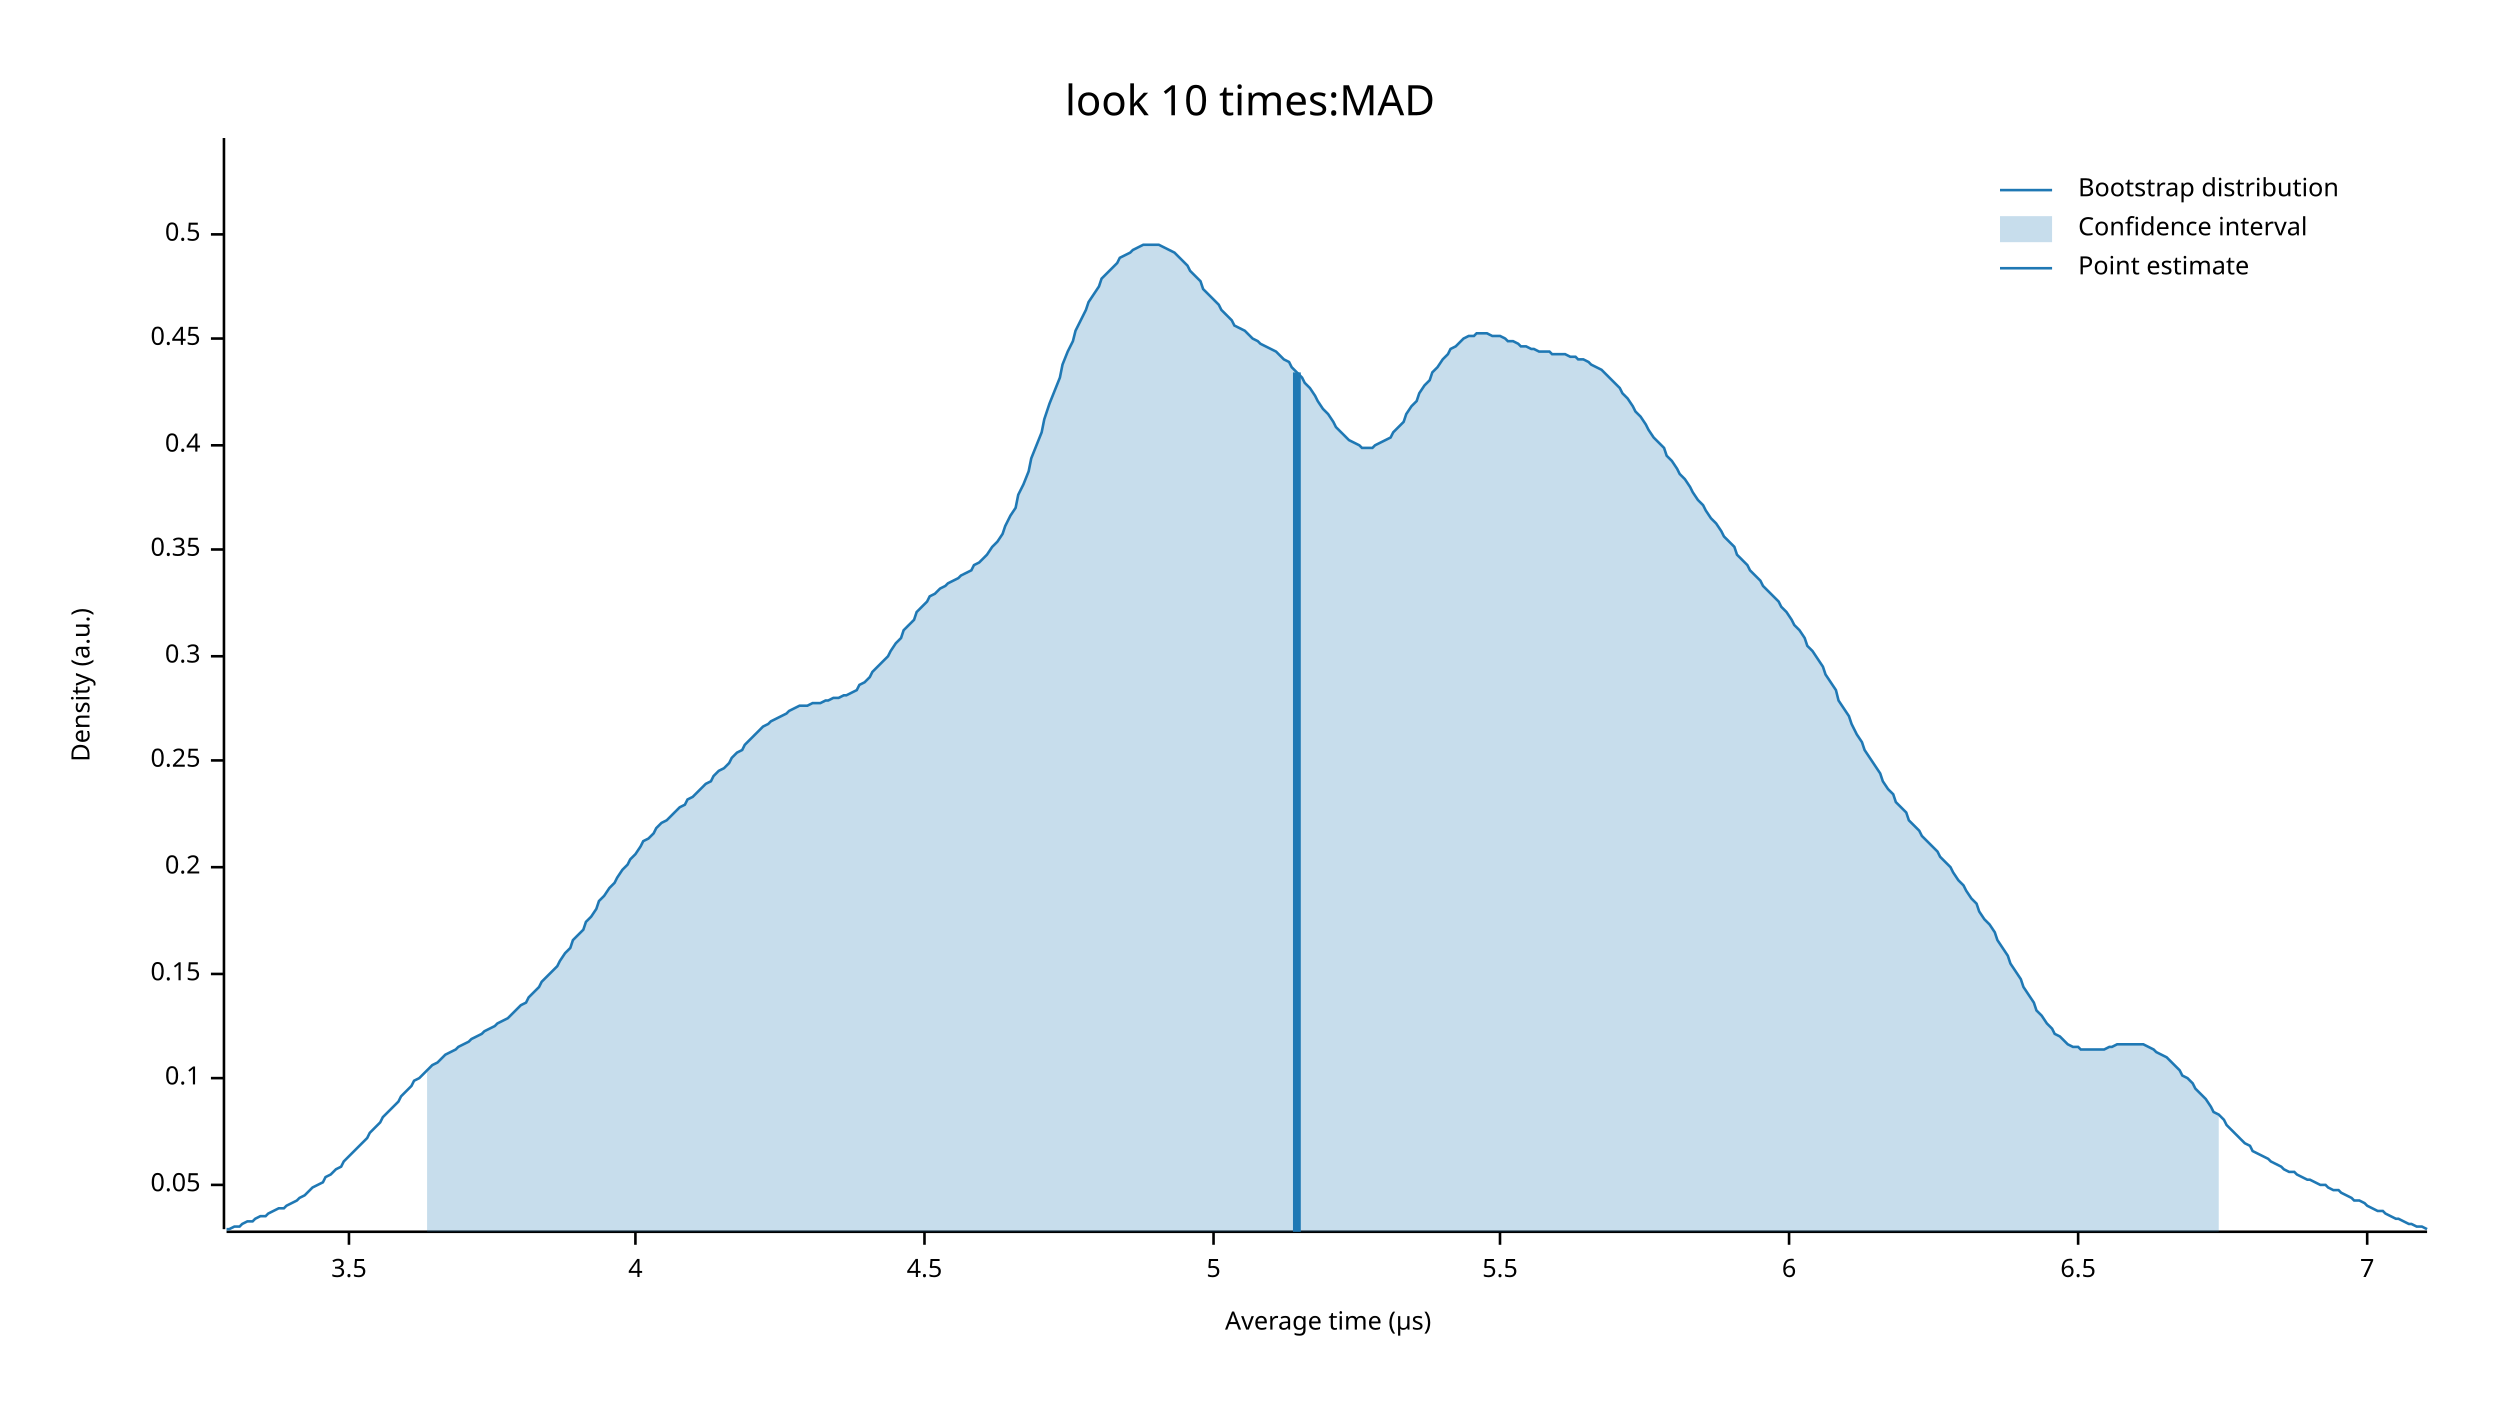
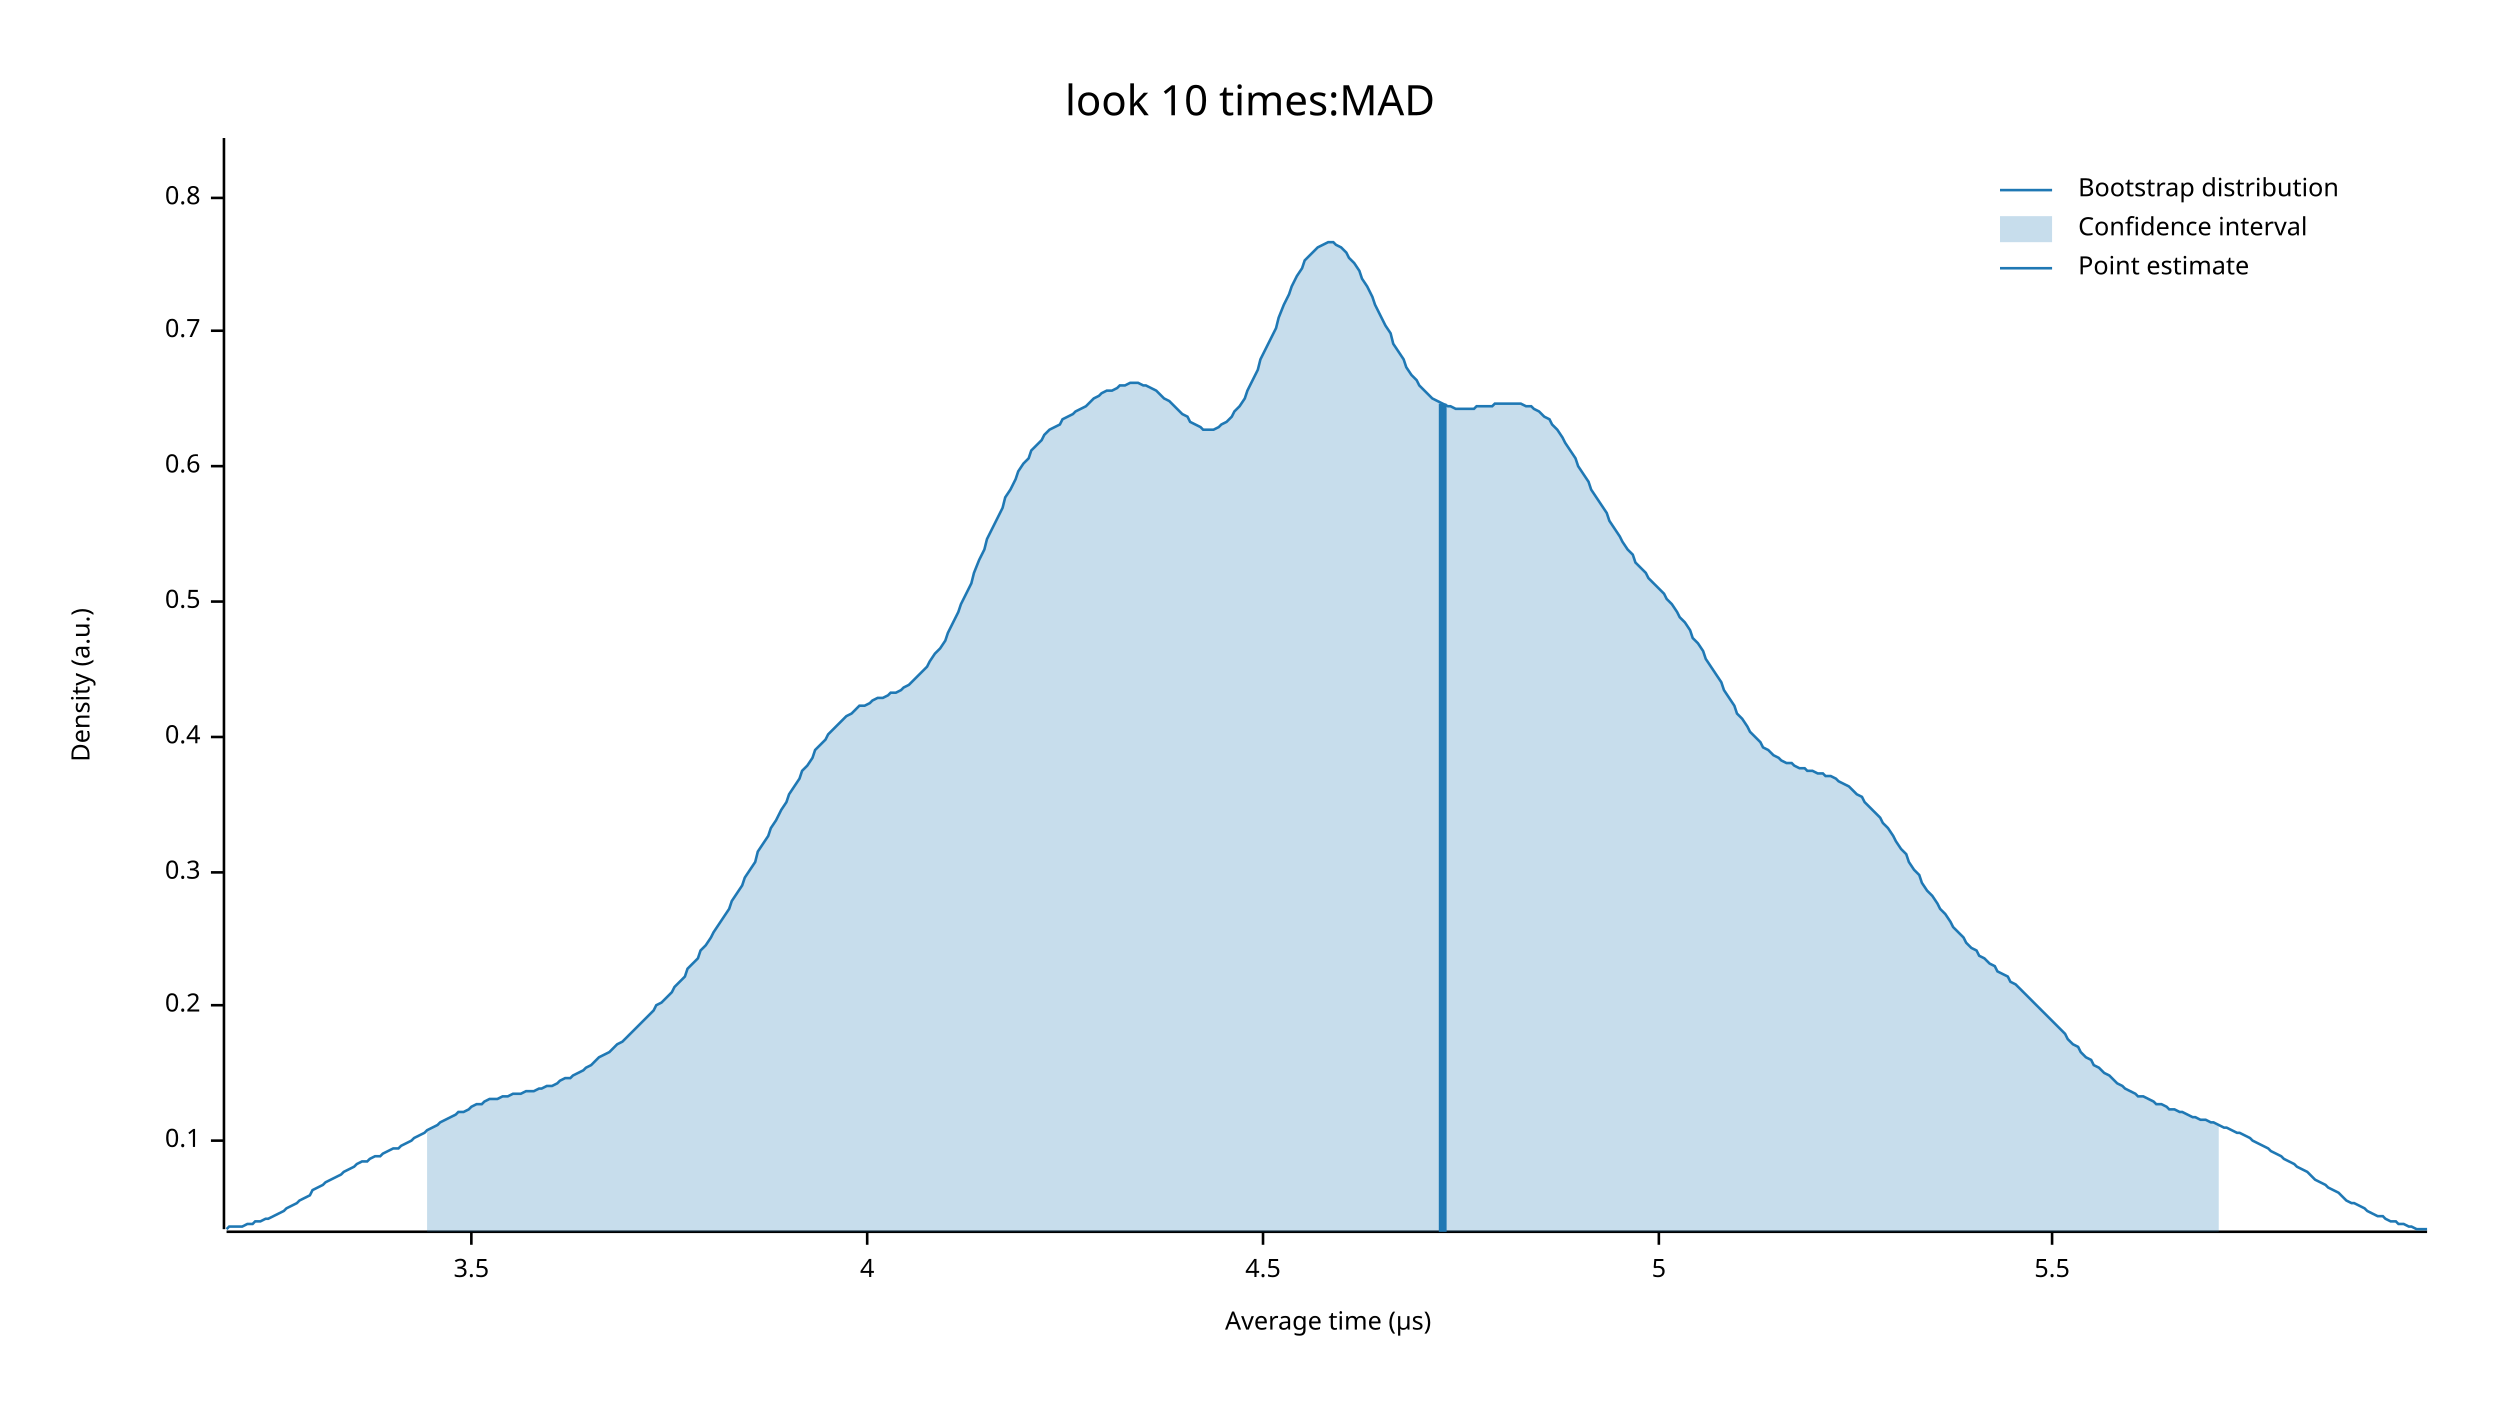
<svg xmlns="http://www.w3.org/2000/svg" width="960" height="540" viewBox="0 0 960 540">
  <text x="480" y="32" dy="0.76em" text-anchor="middle" font-family="sans-serif" font-size="16.129" opacity="1" fill="#000000">
look 10 times:MAD
</text>
  <text x="27" y="263" dy="0.76em" text-anchor="middle" font-family="sans-serif" font-size="9.677" opacity="1" fill="#000000" transform="rotate(270, 27, 263)">
Density (a.u.)
</text>
  <text x="510" y="513" dy="-0.5ex" text-anchor="middle" font-family="sans-serif" font-size="9.677" opacity="1" fill="#000000">
Average time (µs)
</text>
  <polyline fill="none" opacity="1" stroke="#000000" stroke-width="1" points="86,53 86,472 " />
-   <text x="77" y="455" dy="0.5ex" text-anchor="end" font-family="sans-serif" font-size="9.677" opacity="1" fill="#000000">
- 0.05
- </text>
-   <polyline fill="none" opacity="1" stroke="#000000" stroke-width="1" points="81,455 86,455 " />
-   <text x="77" y="414" dy="0.5ex" text-anchor="end" font-family="sans-serif" font-size="9.677" opacity="1" fill="#000000">
+   <text x="77" y="438" dy="0.5ex" text-anchor="end" font-family="sans-serif" font-size="9.677" opacity="1" fill="#000000">
0.1
</text>
-   <polyline fill="none" opacity="1" stroke="#000000" stroke-width="1" points="81,414 86,414 " />
-   <text x="77" y="374" dy="0.5ex" text-anchor="end" font-family="sans-serif" font-size="9.677" opacity="1" fill="#000000">
- 0.15
- </text>
-   <polyline fill="none" opacity="1" stroke="#000000" stroke-width="1" points="81,374 86,374 " />
-   <text x="77" y="333" dy="0.5ex" text-anchor="end" font-family="sans-serif" font-size="9.677" opacity="1" fill="#000000">
+   <polyline fill="none" opacity="1" stroke="#000000" stroke-width="1" points="81,438 86,438 " />
+   <text x="77" y="386" dy="0.5ex" text-anchor="end" font-family="sans-serif" font-size="9.677" opacity="1" fill="#000000">
0.2
</text>
-   <polyline fill="none" opacity="1" stroke="#000000" stroke-width="1" points="81,333 86,333 " />
-   <text x="77" y="292" dy="0.5ex" text-anchor="end" font-family="sans-serif" font-size="9.677" opacity="1" fill="#000000">
- 0.25
- </text>
-   <polyline fill="none" opacity="1" stroke="#000000" stroke-width="1" points="81,292 86,292 " />
-   <text x="77" y="252" dy="0.5ex" text-anchor="end" font-family="sans-serif" font-size="9.677" opacity="1" fill="#000000">
+   <polyline fill="none" opacity="1" stroke="#000000" stroke-width="1" points="81,386 86,386 " />
+   <text x="77" y="335" dy="0.5ex" text-anchor="end" font-family="sans-serif" font-size="9.677" opacity="1" fill="#000000">
0.3
</text>
-   <polyline fill="none" opacity="1" stroke="#000000" stroke-width="1" points="81,252 86,252 " />
-   <text x="77" y="211" dy="0.5ex" text-anchor="end" font-family="sans-serif" font-size="9.677" opacity="1" fill="#000000">
- 0.35
- </text>
-   <polyline fill="none" opacity="1" stroke="#000000" stroke-width="1" points="81,211 86,211 " />
-   <text x="77" y="171" dy="0.5ex" text-anchor="end" font-family="sans-serif" font-size="9.677" opacity="1" fill="#000000">
+   <polyline fill="none" opacity="1" stroke="#000000" stroke-width="1" points="81,335 86,335 " />
+   <text x="77" y="283" dy="0.5ex" text-anchor="end" font-family="sans-serif" font-size="9.677" opacity="1" fill="#000000">
0.4
</text>
-   <polyline fill="none" opacity="1" stroke="#000000" stroke-width="1" points="81,171 86,171 " />
-   <text x="77" y="130" dy="0.5ex" text-anchor="end" font-family="sans-serif" font-size="9.677" opacity="1" fill="#000000">
- 0.45
- </text>
-   <polyline fill="none" opacity="1" stroke="#000000" stroke-width="1" points="81,130 86,130 " />
-   <text x="77" y="90" dy="0.5ex" text-anchor="end" font-family="sans-serif" font-size="9.677" opacity="1" fill="#000000">
+   <polyline fill="none" opacity="1" stroke="#000000" stroke-width="1" points="81,283 86,283 " />
+   <text x="77" y="231" dy="0.5ex" text-anchor="end" font-family="sans-serif" font-size="9.677" opacity="1" fill="#000000">
0.5
</text>
-   <polyline fill="none" opacity="1" stroke="#000000" stroke-width="1" points="81,90 86,90 " />
+   <polyline fill="none" opacity="1" stroke="#000000" stroke-width="1" points="81,231 86,231 " />
+   <text x="77" y="179" dy="0.5ex" text-anchor="end" font-family="sans-serif" font-size="9.677" opacity="1" fill="#000000">
+ 0.6
+ </text>
+   <polyline fill="none" opacity="1" stroke="#000000" stroke-width="1" points="81,179 86,179 " />
+   <text x="77" y="127" dy="0.5ex" text-anchor="end" font-family="sans-serif" font-size="9.677" opacity="1" fill="#000000">
+ 0.7
+ </text>
+   <polyline fill="none" opacity="1" stroke="#000000" stroke-width="1" points="81,127 86,127 " />
+   <text x="77" y="76" dy="0.5ex" text-anchor="end" font-family="sans-serif" font-size="9.677" opacity="1" fill="#000000">
+ 0.8
+ </text>
+   <polyline fill="none" opacity="1" stroke="#000000" stroke-width="1" points="81,76 86,76 " />
  <polyline fill="none" opacity="1" stroke="#000000" stroke-width="1" points="87,473 932,473 " />
-   <text x="134" y="483" dy="0.76em" text-anchor="middle" font-family="sans-serif" font-size="9.677" opacity="1" fill="#000000">
+   <text x="181" y="483" dy="0.76em" text-anchor="middle" font-family="sans-serif" font-size="9.677" opacity="1" fill="#000000">
3.5
</text>
-   <polyline fill="none" opacity="1" stroke="#000000" stroke-width="1" points="134,473 134,478 " />
-   <text x="244" y="483" dy="0.76em" text-anchor="middle" font-family="sans-serif" font-size="9.677" opacity="1" fill="#000000">
+   <polyline fill="none" opacity="1" stroke="#000000" stroke-width="1" points="181,473 181,478 " />
+   <text x="333" y="483" dy="0.76em" text-anchor="middle" font-family="sans-serif" font-size="9.677" opacity="1" fill="#000000">
4
</text>
-   <polyline fill="none" opacity="1" stroke="#000000" stroke-width="1" points="244,473 244,478 " />
-   <text x="355" y="483" dy="0.76em" text-anchor="middle" font-family="sans-serif" font-size="9.677" opacity="1" fill="#000000">
+   <polyline fill="none" opacity="1" stroke="#000000" stroke-width="1" points="333,473 333,478 " />
+   <text x="485" y="483" dy="0.76em" text-anchor="middle" font-family="sans-serif" font-size="9.677" opacity="1" fill="#000000">
4.5
</text>
-   <polyline fill="none" opacity="1" stroke="#000000" stroke-width="1" points="355,473 355,478 " />
-   <text x="466" y="483" dy="0.76em" text-anchor="middle" font-family="sans-serif" font-size="9.677" opacity="1" fill="#000000">
+   <polyline fill="none" opacity="1" stroke="#000000" stroke-width="1" points="485,473 485,478 " />
+   <text x="637" y="483" dy="0.76em" text-anchor="middle" font-family="sans-serif" font-size="9.677" opacity="1" fill="#000000">
5
</text>
-   <polyline fill="none" opacity="1" stroke="#000000" stroke-width="1" points="466,473 466,478 " />
-   <text x="576" y="483" dy="0.76em" text-anchor="middle" font-family="sans-serif" font-size="9.677" opacity="1" fill="#000000">
+   <polyline fill="none" opacity="1" stroke="#000000" stroke-width="1" points="637,473 637,478 " />
+   <text x="788" y="483" dy="0.76em" text-anchor="middle" font-family="sans-serif" font-size="9.677" opacity="1" fill="#000000">
5.5
</text>
-   <polyline fill="none" opacity="1" stroke="#000000" stroke-width="1" points="576,473 576,478 " />
-   <text x="687" y="483" dy="0.76em" text-anchor="middle" font-family="sans-serif" font-size="9.677" opacity="1" fill="#000000">
- 6
- </text>
-   <polyline fill="none" opacity="1" stroke="#000000" stroke-width="1" points="687,473 687,478 " />
-   <text x="798" y="483" dy="0.76em" text-anchor="middle" font-family="sans-serif" font-size="9.677" opacity="1" fill="#000000">
- 6.5
- </text>
-   <polyline fill="none" opacity="1" stroke="#000000" stroke-width="1" points="798,473 798,478 " />
-   <text x="909" y="483" dy="0.76em" text-anchor="middle" font-family="sans-serif" font-size="9.677" opacity="1" fill="#000000">
- 7
- </text>
-   <polyline fill="none" opacity="1" stroke="#000000" stroke-width="1" points="909,473 909,478 " />
-   <polyline fill="none" opacity="1" stroke="#1F78B4" stroke-width="1" points="87,472 88,472 90,471 92,471 93,470 95,469 97,469 98,468 100,467 102,467 103,466 105,465 107,464 109,464 110,463 112,462 114,461 115,460 117,459 119,457 120,456 122,455 124,454 125,452 127,451 129,449 131,448 132,446 134,444 136,442 137,441 139,439 141,437 142,435 144,433 146,431 147,429 149,427 151,425 153,423 154,421 156,419 158,417 159,415 161,414 163,412 164,411 166,409 168,408 169,407 171,405 173,404 175,403 176,402 178,401 180,400 181,399 183,398 185,397 186,396 188,395 190,394 191,393 193,392 195,391 197,389 198,388 200,386 202,385 203,383 205,381 207,379 208,377 210,375 212,373 214,371 215,369 217,366 219,364 220,361 222,359 224,357 225,354 227,352 229,349 230,346 232,344 234,341 236,339 237,337 239,334 241,332 242,330 244,328 246,325 247,323 249,322 251,320 252,318 254,316 256,315 258,313 259,312 261,310 263,309 264,307 266,306 268,304 269,303 271,301 273,300 274,298 276,296 278,295 280,293 281,291 283,289 285,288 286,286 288,284 290,282 291,281 293,279 295,278 296,277 298,276 300,275 302,274 303,273 305,272 307,271 308,271 310,271 312,270 313,270 315,270 317,269 318,269 320,268 322,268 324,267 325,267 327,266 329,265 330,263 332,262 334,260 335,258 337,256 339,254 341,252 342,250 344,247 346,245 347,242 349,240 351,238 352,235 354,233 356,231 357,229 359,228 361,226 363,225 364,224 366,223 368,222 369,221 371,220 373,219 374,217 376,216 378,214 379,213 381,210 383,208 385,205 386,202 388,198 390,195 391,190 393,186 395,181 396,176 398,171 400,166 401,161 403,155 405,150 407,145 408,140 410,135 412,131 413,127 415,123 417,119 418,116 420,113 422,110 423,107 425,105 427,103 429,101 430,99 432,98 434,97 435,96 437,95 439,94 440,94 442,94 444,94 445,94 447,95 449,96 451,97 452,98 454,100 456,102 457,104 459,106 461,108 462,111 464,113 466,115 468,117 469,119 471,121 473,123 474,125 476,126 478,127 479,128 481,130 483,131 484,132 486,133 488,134 490,135 491,136 493,138 495,139 496,141 498,143 500,145 501,147 503,149 505,152 506,154 508,157 510,159 512,162 513,164 515,166 517,168 518,169 520,170 522,171 523,172 525,172 527,172 528,171 530,170 532,169 534,168 535,166 537,164 539,162 540,159 542,156 544,154 545,151 547,148 549,146 550,143 552,141 554,138 556,136 557,134 559,133 561,131 562,130 564,129 566,129 567,128 569,128 571,128 573,129 574,129 576,129 578,130 579,131 581,131 583,132 584,133 586,133 588,134 589,134 591,135 593,135 595,135 596,136 598,136 600,136 601,136 603,137 605,137 606,138 608,138 610,139 611,140 613,141 615,142 617,144 618,145 620,147 622,149 623,151 625,153 627,156 628,158 630,160 632,163 633,165 635,168 637,170 639,172 640,175 642,177 644,180 645,182 647,184 649,187 650,189 652,192 654,194 655,196 657,199 659,201 661,204 662,206 664,208 666,210 667,213 669,215 671,217 672,219 674,221 676,223 677,225 679,227 681,229 683,231 684,233 686,235 688,238 689,240 691,242 693,245 694,248 696,250 698,253 700,256 701,259 703,262 705,265 706,269 708,272 710,275 711,278 713,282 715,285 716,288 718,291 720,294 722,297 723,300 725,303 727,305 728,308 730,310 732,312 733,315 735,317 737,319 738,321 740,323 742,325 744,327 745,329 747,331 749,333 750,335 752,338 754,340 755,342 757,345 759,347 760,350 762,353 764,355 766,358 767,361 769,364 771,367 772,370 774,373 776,376 777,379 779,382 781,385 782,388 784,390 786,393 788,395 789,397 791,398 793,400 794,401 796,402 798,402 799,403 801,403 803,403 804,403 806,403 808,403 810,402 811,402 813,401 815,401 816,401 818,401 820,401 821,401 823,401 825,402 827,403 828,404 830,405 832,406 833,407 835,409 837,411 838,413 840,414 842,416 843,418 845,420 847,422 849,425 850,427 852,428 854,430 855,432 857,434 859,436 860,437 862,439 864,440 865,442 867,443 869,444 871,445 872,446 874,447 876,448 877,449 879,450 881,450 882,451 884,452 886,453 887,453 889,454 891,455 893,455 894,456 896,457 898,457 899,458 901,459 903,460 904,461 906,461 908,462 909,463 911,464 913,465 915,465 916,466 918,467 920,468 921,468 923,469 925,470 926,470 928,471 930,471 932,472 " />
-   <polygon opacity="0.25" fill="#1F78B4" points="164,411 166,409 168,408 169,407 171,405 173,404 175,403 176,402 178,401 180,400 181,399 183,398 185,397 186,396 188,395 190,394 191,393 193,392 195,391 197,389 198,388 200,386 202,385 203,383 205,381 207,379 208,377 210,375 212,373 214,371 215,369 217,366 219,364 220,361 222,359 224,357 225,354 227,352 229,349 230,346 232,344 234,341 236,339 237,337 239,334 241,332 242,330 244,328 246,325 247,323 249,322 251,320 252,318 254,316 256,315 258,313 259,312 261,310 263,309 264,307 266,306 268,304 269,303 271,301 273,300 274,298 276,296 278,295 280,293 281,291 283,289 285,288 286,286 288,284 290,282 291,281 293,279 295,278 296,277 298,276 300,275 302,274 303,273 305,272 307,271 308,271 310,271 312,270 313,270 315,270 317,269 318,269 320,268 322,268 324,267 325,267 327,266 329,265 330,263 332,262 334,260 335,258 337,256 339,254 341,252 342,250 344,247 346,245 347,242 349,240 351,238 352,235 354,233 356,231 357,229 359,228 361,226 363,225 364,224 366,223 368,222 369,221 371,220 373,219 374,217 376,216 378,214 379,213 381,210 383,208 385,205 386,202 388,198 390,195 391,190 393,186 395,181 396,176 398,171 400,166 401,161 403,155 405,150 407,145 408,140 410,135 412,131 413,127 415,123 417,119 418,116 420,113 422,110 423,107 425,105 427,103 429,101 430,99 432,98 434,97 435,96 437,95 439,94 440,94 442,94 444,94 445,94 447,95 449,96 451,97 452,98 454,100 456,102 457,104 459,106 461,108 462,111 464,113 466,115 468,117 469,119 471,121 473,123 474,125 476,126 478,127 479,128 481,130 483,131 484,132 486,133 488,134 490,135 491,136 493,138 495,139 496,141 498,143 500,145 501,147 503,149 505,152 506,154 508,157 510,159 512,162 513,164 515,166 517,168 518,169 520,170 522,171 523,172 525,172 527,172 528,171 530,170 532,169 534,168 535,166 537,164 539,162 540,159 542,156 544,154 545,151 547,148 549,146 550,143 552,141 554,138 556,136 557,134 559,133 561,131 562,130 564,129 566,129 567,128 569,128 571,128 573,129 574,129 576,129 578,130 579,131 581,131 583,132 584,133 586,133 588,134 589,134 591,135 593,135 595,135 596,136 598,136 600,136 601,136 603,137 605,137 606,138 608,138 610,139 611,140 613,141 615,142 617,144 618,145 620,147 622,149 623,151 625,153 627,156 628,158 630,160 632,163 633,165 635,168 637,170 639,172 640,175 642,177 644,180 645,182 647,184 649,187 650,189 652,192 654,194 655,196 657,199 659,201 661,204 662,206 664,208 666,210 667,213 669,215 671,217 672,219 674,221 676,223 677,225 679,227 681,229 683,231 684,233 686,235 688,238 689,240 691,242 693,245 694,248 696,250 698,253 700,256 701,259 703,262 705,265 706,269 708,272 710,275 711,278 713,282 715,285 716,288 718,291 720,294 722,297 723,300 725,303 727,305 728,308 730,310 732,312 733,315 735,317 737,319 738,321 740,323 742,325 744,327 745,329 747,331 749,333 750,335 752,338 754,340 755,342 757,345 759,347 760,350 762,353 764,355 766,358 767,361 769,364 771,367 772,370 774,373 776,376 777,379 779,382 781,385 782,388 784,390 786,393 788,395 789,397 791,398 793,400 794,401 796,402 798,402 799,403 801,403 803,403 804,403 806,403 808,403 810,402 811,402 813,401 815,401 816,401 818,401 820,401 821,401 823,401 825,402 827,403 828,404 830,405 832,406 833,407 835,409 837,411 838,413 840,414 842,416 843,418 845,420 847,422 849,425 850,427 852,428 852,473 164,473 " />
-   <polyline fill="none" opacity="1" stroke="#1F78B4" stroke-width="3" points="498,473 498,143 " />
+   <polyline fill="none" opacity="1" stroke="#000000" stroke-width="1" points="788,473 788,478 " />
+   <polyline fill="none" opacity="1" stroke="#1F78B4" stroke-width="1" points="87,472 88,471 90,471 92,471 93,471 95,470 97,470 98,469 100,469 102,468 103,468 105,467 107,466 109,465 110,464 112,463 114,462 115,461 117,460 119,459 120,457 122,456 124,455 125,454 127,453 129,452 131,451 132,450 134,449 136,448 137,447 139,446 141,446 142,445 144,444 146,444 147,443 149,442 151,441 153,441 154,440 156,439 158,438 159,437 161,436 163,435 164,434 166,433 168,432 169,431 171,430 173,429 175,428 176,427 178,427 180,426 181,425 183,424 185,424 186,423 188,422 190,422 191,422 193,421 195,421 197,420 198,420 200,420 202,419 203,419 205,419 207,418 208,418 210,417 212,417 214,416 215,415 217,414 219,414 220,413 222,412 224,411 225,410 227,409 229,407 230,406 232,405 234,404 236,402 237,401 239,400 241,398 242,397 244,395 246,393 247,392 249,390 251,388 252,386 254,385 256,383 258,381 259,379 261,377 263,375 264,372 266,370 268,368 269,365 271,363 273,360 274,358 276,355 278,352 280,349 281,346 283,343 285,340 286,337 288,334 290,331 291,327 293,324 295,321 296,318 298,315 300,311 302,308 303,305 305,302 307,299 308,296 310,294 312,291 313,288 315,286 317,284 318,282 320,280 322,278 324,276 325,275 327,274 329,272 330,271 332,271 334,270 335,269 337,268 339,268 341,267 342,266 344,266 346,265 347,264 349,263 351,261 352,260 354,258 356,256 357,254 359,251 361,249 363,246 364,243 366,239 368,235 369,232 371,228 373,224 374,220 376,215 378,211 379,207 381,203 383,199 385,195 386,191 388,188 390,184 391,181 393,178 395,176 396,173 398,171 400,169 401,167 403,165 405,164 407,163 408,161 410,160 412,159 413,158 415,157 417,156 418,155 420,153 422,152 423,151 425,150 427,150 429,149 430,148 432,148 434,147 435,147 437,147 439,148 440,148 442,149 444,150 445,151 447,153 449,154 451,156 452,157 454,159 456,160 457,162 459,163 461,164 462,165 464,165 466,165 468,164 469,163 471,162 473,160 474,158 476,156 478,153 479,150 481,146 483,142 484,138 486,134 488,130 490,126 491,122 493,117 495,113 496,110 498,106 500,103 501,100 503,98 505,96 506,95 508,94 510,93 512,93 513,94 515,95 517,97 518,99 520,101 522,104 523,107 525,110 527,114 528,117 530,121 532,125 534,128 535,132 537,135 539,138 540,141 542,144 544,146 545,148 547,150 549,152 550,153 552,154 554,155 556,156 557,156 559,157 561,157 562,157 564,157 566,157 567,156 569,156 571,156 573,156 574,155 576,155 578,155 579,155 581,155 583,155 584,155 586,156 588,156 589,157 591,158 593,160 595,161 596,163 598,165 600,168 601,170 603,173 605,176 606,179 608,182 610,185 611,188 613,191 615,194 617,197 618,200 620,203 622,206 623,208 625,211 627,213 628,216 630,218 632,220 633,222 635,224 637,226 639,228 640,230 642,232 644,235 645,237 647,239 649,242 650,245 652,247 654,250 655,253 657,256 659,259 661,262 662,265 664,268 666,271 667,274 669,276 671,279 672,281 674,283 676,285 677,287 679,288 681,290 683,291 684,292 686,293 688,293 689,294 691,295 693,295 694,296 696,296 698,297 700,297 701,298 703,298 705,299 706,300 708,301 710,302 711,303 713,305 715,306 716,308 718,310 720,312 722,314 723,316 725,318 727,321 728,323 730,326 732,328 733,331 735,334 737,336 738,339 740,342 742,344 744,347 745,349 747,351 749,354 750,356 752,358 754,360 755,362 757,364 759,365 760,367 762,368 764,370 766,371 767,373 769,374 771,375 772,377 774,378 776,380 777,381 779,383 781,385 782,386 784,388 786,390 788,392 789,393 791,395 793,397 794,399 796,401 798,402 799,404 801,406 803,407 804,409 806,410 808,412 810,413 811,414 813,416 815,417 816,418 818,419 820,420 821,421 823,421 825,422 827,423 828,424 830,424 832,425 833,426 835,426 837,427 838,427 840,428 842,429 843,429 845,430 847,430 849,431 850,431 852,432 854,433 855,433 857,434 859,435 860,435 862,436 864,437 865,438 867,439 869,440 871,441 872,442 874,443 876,444 877,445 879,446 881,447 882,448 884,449 886,450 887,451 889,453 891,454 893,455 894,456 896,457 898,458 899,459 901,461 903,462 904,462 906,463 908,464 909,465 911,466 913,467 915,467 916,468 918,469 920,469 921,470 923,470 925,471 926,471 928,472 930,472 932,472 " />
+   <polygon opacity="0.25" fill="#1F78B4" points="164,434 166,433 168,432 169,431 171,430 173,429 175,428 176,427 178,427 180,426 181,425 183,424 185,424 186,423 188,422 190,422 191,422 193,421 195,421 197,420 198,420 200,420 202,419 203,419 205,419 207,418 208,418 210,417 212,417 214,416 215,415 217,414 219,414 220,413 222,412 224,411 225,410 227,409 229,407 230,406 232,405 234,404 236,402 237,401 239,400 241,398 242,397 244,395 246,393 247,392 249,390 251,388 252,386 254,385 256,383 258,381 259,379 261,377 263,375 264,372 266,370 268,368 269,365 271,363 273,360 274,358 276,355 278,352 280,349 281,346 283,343 285,340 286,337 288,334 290,331 291,327 293,324 295,321 296,318 298,315 300,311 302,308 303,305 305,302 307,299 308,296 310,294 312,291 313,288 315,286 317,284 318,282 320,280 322,278 324,276 325,275 327,274 329,272 330,271 332,271 334,270 335,269 337,268 339,268 341,267 342,266 344,266 346,265 347,264 349,263 351,261 352,260 354,258 356,256 357,254 359,251 361,249 363,246 364,243 366,239 368,235 369,232 371,228 373,224 374,220 376,215 378,211 379,207 381,203 383,199 385,195 386,191 388,188 390,184 391,181 393,178 395,176 396,173 398,171 400,169 401,167 403,165 405,164 407,163 408,161 410,160 412,159 413,158 415,157 417,156 418,155 420,153 422,152 423,151 425,150 427,150 429,149 430,148 432,148 434,147 435,147 437,147 439,148 440,148 442,149 444,150 445,151 447,153 449,154 451,156 452,157 454,159 456,160 457,162 459,163 461,164 462,165 464,165 466,165 468,164 469,163 471,162 473,160 474,158 476,156 478,153 479,150 481,146 483,142 484,138 486,134 488,130 490,126 491,122 493,117 495,113 496,110 498,106 500,103 501,100 503,98 505,96 506,95 508,94 510,93 512,93 513,94 515,95 517,97 518,99 520,101 522,104 523,107 525,110 527,114 528,117 530,121 532,125 534,128 535,132 537,135 539,138 540,141 542,144 544,146 545,148 547,150 549,152 550,153 552,154 554,155 556,156 557,156 559,157 561,157 562,157 564,157 566,157 567,156 569,156 571,156 573,156 574,155 576,155 578,155 579,155 581,155 583,155 584,155 586,156 588,156 589,157 591,158 593,160 595,161 596,163 598,165 600,168 601,170 603,173 605,176 606,179 608,182 610,185 611,188 613,191 615,194 617,197 618,200 620,203 622,206 623,208 625,211 627,213 628,216 630,218 632,220 633,222 635,224 637,226 639,228 640,230 642,232 644,235 645,237 647,239 649,242 650,245 652,247 654,250 655,253 657,256 659,259 661,262 662,265 664,268 666,271 667,274 669,276 671,279 672,281 674,283 676,285 677,287 679,288 681,290 683,291 684,292 686,293 688,293 689,294 691,295 693,295 694,296 696,296 698,297 700,297 701,298 703,298 705,299 706,300 708,301 710,302 711,303 713,305 715,306 716,308 718,310 720,312 722,314 723,316 725,318 727,321 728,323 730,326 732,328 733,331 735,334 737,336 738,339 740,342 742,344 744,347 745,349 747,351 749,354 750,356 752,358 754,360 755,362 757,364 759,365 760,367 762,368 764,370 766,371 767,373 769,374 771,375 772,377 774,378 776,380 777,381 779,383 781,385 782,386 784,388 786,390 788,392 789,393 791,395 793,397 794,399 796,401 798,402 799,404 801,406 803,407 804,409 806,410 808,412 810,413 811,414 813,416 815,417 816,418 818,419 820,420 821,421 823,421 825,422 827,423 828,424 830,424 832,425 833,426 835,426 837,427 838,427 840,428 842,429 843,429 845,430 847,430 849,431 850,431 852,432 852,473 164,473 " />
+   <polyline fill="none" opacity="1" stroke="#1F78B4" stroke-width="3" points="554,473 554,155 " />
  <text x="798" y="68" dy="0.76em" text-anchor="start" font-family="sans-serif" font-size="9.677" opacity="1" fill="#000000">
Bootstrap distribution
</text>
  <text x="798" y="83" dy="0.76em" text-anchor="start" font-family="sans-serif" font-size="9.677" opacity="1" fill="#000000">
Confidence interval
</text>
  <text x="798" y="98" dy="0.76em" text-anchor="start" font-family="sans-serif" font-size="9.677" opacity="1" fill="#000000">
Point estimate
</text>
  <polyline fill="none" opacity="1" stroke="#1F78B4" stroke-width="1" points="768,73 788,73 " />
  <rect x="768" y="83" width="20" height="10" opacity="0.25" fill="#1F78B4" stroke="none" />
  <polyline fill="none" opacity="1" stroke="#1F78B4" stroke-width="1" points="768,103 788,103 " />
</svg>
